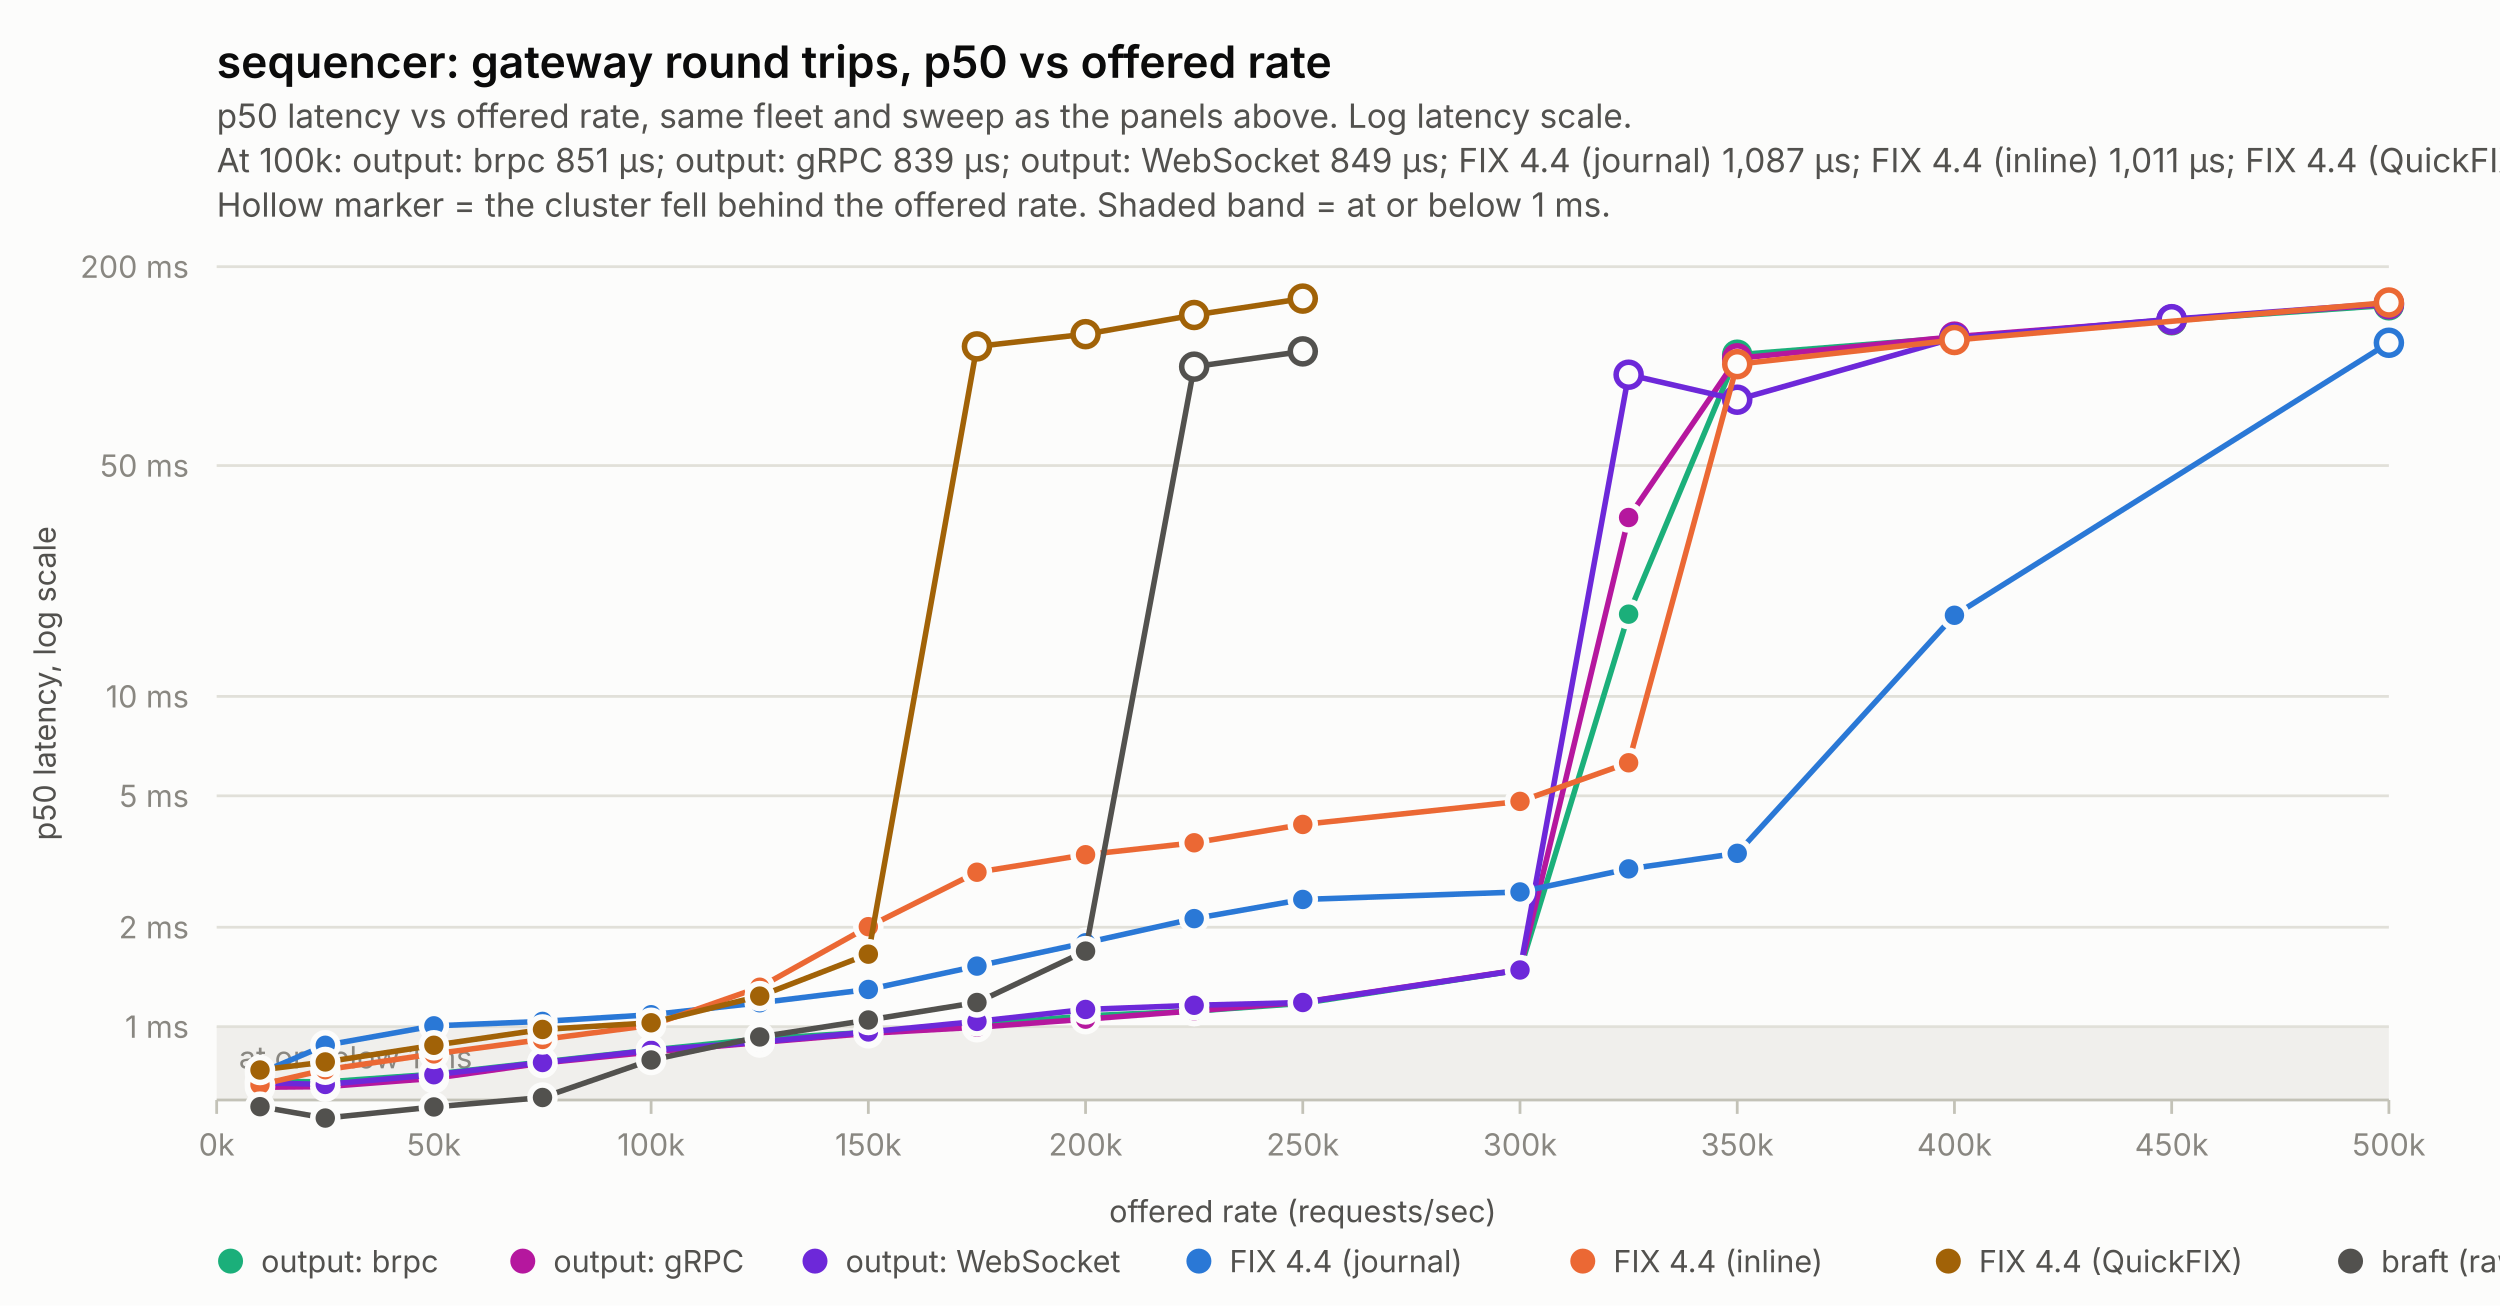
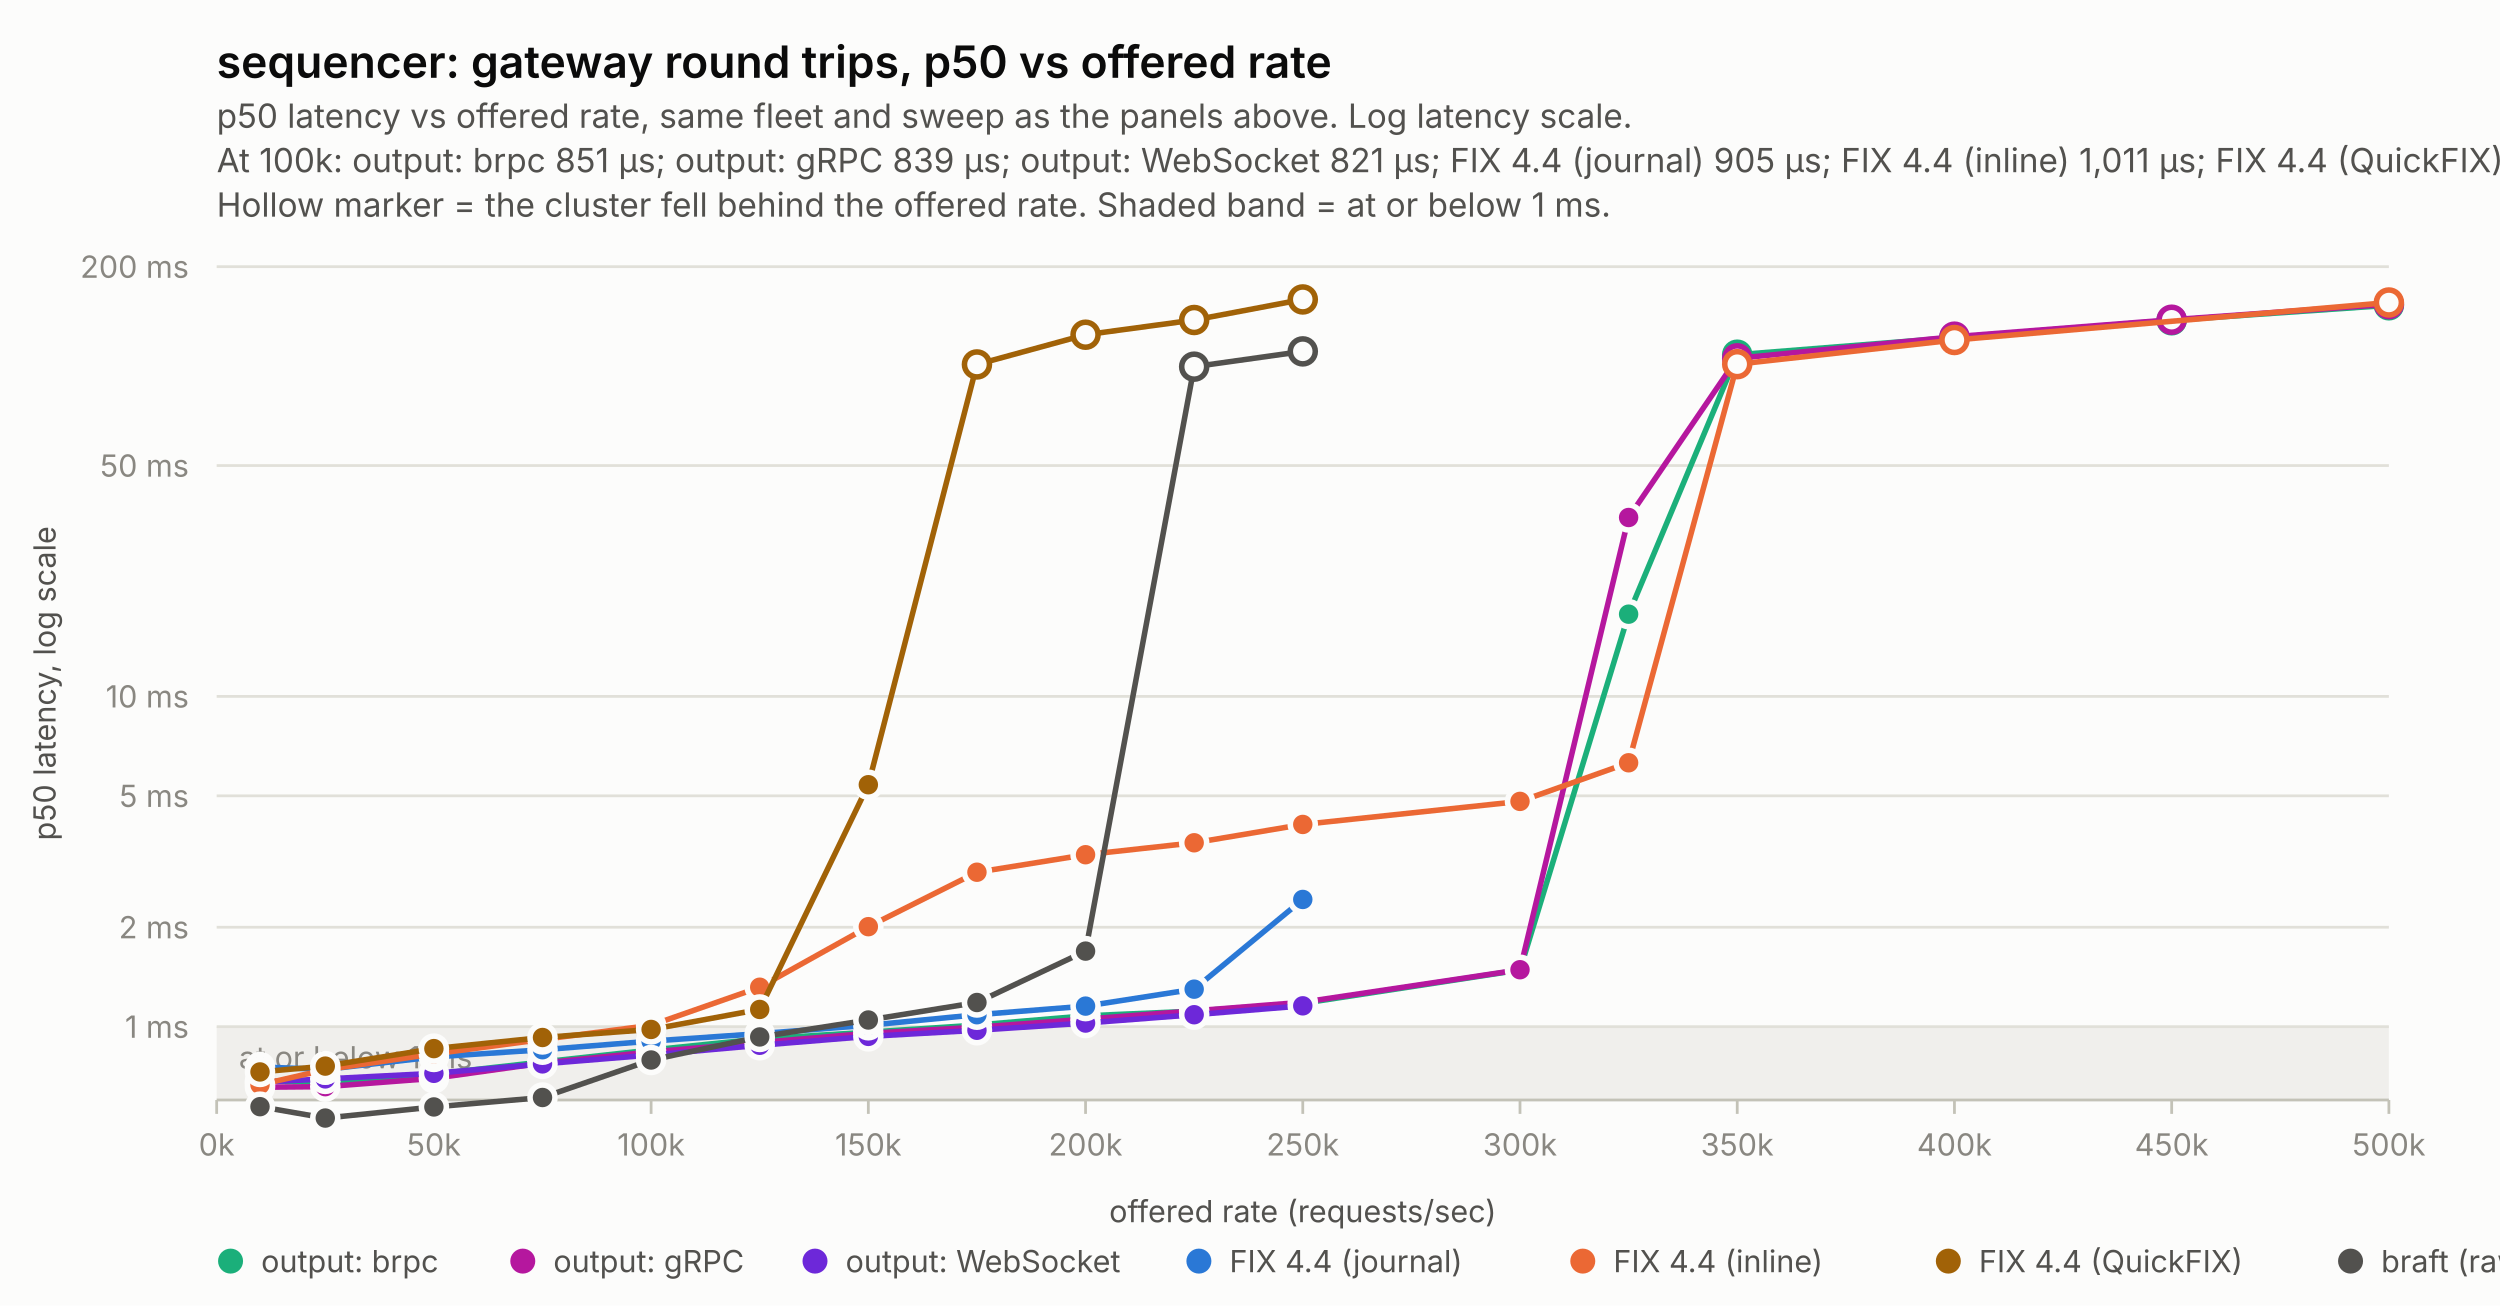
<svg xmlns="http://www.w3.org/2000/svg" width="900" height="470" viewBox="0 0 900 470" font-family="system-ui,-apple-system,&quot;Segoe UI&quot;,sans-serif" role="img" aria-label="sequencer: gateway round trips, p50 vs offered rate">
  <rect width="900" height="470" fill="#fcfcfb" />
  <text x="78" y="28" font-size="16" font-weight="600" fill="#0b0b0b">sequencer: gateway round trips, p50 vs offered rate</text>
  <text x="78" y="46" font-size="12" fill="#52514e">p50 latency vs offered rate, same fleet and sweep as the panels above. Log latency scale.</text>
-   <text x="78" y="62" font-size="12" fill="#52514e">At 100k: output: brpc 851 µs; output: gRPC 839 µs; output: WebSocket 849 µs; FIX 4.4 (journal) 1,087 µs; FIX 4.4 (inline) 1,011 µs; FIX 4.4 (QuickFIX) 1,028 µs; braft (raw ops) 793 µs.</text>
+   <text x="78" y="62" font-size="12" fill="#52514e">At 100k: output: brpc 851 µs; output: gRPC 839 µs; output: WebSocket 821 µs; FIX 4.4 (journal) 905 µs; FIX 4.4 (inline) 1,011 µs; FIX 4.4 (QuickFIX) 982 µs; braft (raw ops) 793 µs.</text>
  <text x="78" y="78" font-size="12" fill="#52514e">Hollow marker = the cluster fell behind the offered rate. Shaded band = at or below 1 ms.</text>
  <rect x="78" y="369.6" width="782" height="26.4" fill="#f0efec" />
  <text x="86" y="384.6" font-size="11" fill="#898781">at or below 1 ms</text>
  <line x1="78" y1="369.6" x2="860" y2="369.6" stroke="#e1e0d9" stroke-width="1" />
  <text x="68" y="373.6" font-size="11" fill="#898781" text-anchor="end">1 ms</text>
  <line x1="78" y1="333.8" x2="860" y2="333.8" stroke="#e1e0d9" stroke-width="1" />
  <text x="68" y="337.8" font-size="11" fill="#898781" text-anchor="end">2 ms</text>
  <line x1="78" y1="286.5" x2="860" y2="286.5" stroke="#e1e0d9" stroke-width="1" />
  <text x="68" y="290.5" font-size="11" fill="#898781" text-anchor="end">5 ms</text>
  <line x1="78" y1="250.7" x2="860" y2="250.7" stroke="#e1e0d9" stroke-width="1" />
  <text x="68" y="254.7" font-size="11" fill="#898781" text-anchor="end">10 ms</text>
  <line x1="78" y1="167.6" x2="860" y2="167.6" stroke="#e1e0d9" stroke-width="1" />
  <text x="68" y="171.6" font-size="11" fill="#898781" text-anchor="end">50 ms</text>
  <line x1="78" y1="96.0" x2="860" y2="96.0" stroke="#e1e0d9" stroke-width="1" />
  <text x="68" y="100.0" font-size="11" fill="#898781" text-anchor="end">200 ms</text>
  <text x="20" y="246" font-size="11" fill="#52514e" text-anchor="middle" transform="rotate(-90 20 246)">p50 latency, log scale</text>
  <line x1="78" y1="396" x2="860" y2="396" stroke="#c3c2b7" stroke-width="1" />
  <line x1="78.0" y1="396" x2="78.0" y2="401" stroke="#c3c2b7" stroke-width="1" />
  <text x="78.0" y="416" font-size="11" fill="#898781" text-anchor="middle">0k</text>
  <line x1="156.2" y1="396" x2="156.2" y2="401" stroke="#c3c2b7" stroke-width="1" />
  <text x="156.2" y="416" font-size="11" fill="#898781" text-anchor="middle">50k</text>
  <line x1="234.4" y1="396" x2="234.4" y2="401" stroke="#c3c2b7" stroke-width="1" />
  <text x="234.4" y="416" font-size="11" fill="#898781" text-anchor="middle">100k</text>
  <line x1="312.6" y1="396" x2="312.6" y2="401" stroke="#c3c2b7" stroke-width="1" />
  <text x="312.6" y="416" font-size="11" fill="#898781" text-anchor="middle">150k</text>
  <line x1="390.8" y1="396" x2="390.8" y2="401" stroke="#c3c2b7" stroke-width="1" />
  <text x="390.8" y="416" font-size="11" fill="#898781" text-anchor="middle">200k</text>
  <line x1="469.0" y1="396" x2="469.0" y2="401" stroke="#c3c2b7" stroke-width="1" />
  <text x="469.0" y="416" font-size="11" fill="#898781" text-anchor="middle">250k</text>
  <line x1="547.2" y1="396" x2="547.2" y2="401" stroke="#c3c2b7" stroke-width="1" />
  <text x="547.2" y="416" font-size="11" fill="#898781" text-anchor="middle">300k</text>
  <line x1="625.4" y1="396" x2="625.4" y2="401" stroke="#c3c2b7" stroke-width="1" />
  <text x="625.4" y="416" font-size="11" fill="#898781" text-anchor="middle">350k</text>
  <line x1="703.6" y1="396" x2="703.6" y2="401" stroke="#c3c2b7" stroke-width="1" />
  <text x="703.6" y="416" font-size="11" fill="#898781" text-anchor="middle">400k</text>
  <line x1="781.8" y1="396" x2="781.8" y2="401" stroke="#c3c2b7" stroke-width="1" />
  <text x="781.8" y="416" font-size="11" fill="#898781" text-anchor="middle">450k</text>
  <line x1="860.0" y1="396" x2="860.0" y2="401" stroke="#c3c2b7" stroke-width="1" />
  <text x="860.0" y="416" font-size="11" fill="#898781" text-anchor="middle">500k</text>
  <text x="469" y="440" font-size="11" fill="#52514e" text-anchor="middle">offered rate (requests/sec)</text>
  <path d="M93.6,389.2 L117.1,389.5 L156.2,386.7 L195.3,382.3 L234.4,378.0 L273.5,374.0 L312.6,371.6 L351.7,369.0 L390.8,365.7 L429.9,364.0 L469.0,361.2 L547.2,349.2 L586.3,221.1 L625.4,127.7 L703.6,121.5 L781.8,115.3 L860.0,109.9" fill="none" stroke="#1baf7a" stroke-width="2" stroke-linejoin="round" stroke-linecap="round" />
  <circle cx="93.6" cy="389.2" r="4.5" fill="#1baf7a" stroke="#fcfcfb" stroke-width="2" />
  <circle cx="117.1" cy="389.5" r="4.5" fill="#1baf7a" stroke="#fcfcfb" stroke-width="2" />
  <circle cx="156.2" cy="386.7" r="4.5" fill="#1baf7a" stroke="#fcfcfb" stroke-width="2" />
  <circle cx="195.3" cy="382.3" r="4.5" fill="#1baf7a" stroke="#fcfcfb" stroke-width="2" />
  <circle cx="234.4" cy="378.0" r="4.5" fill="#1baf7a" stroke="#fcfcfb" stroke-width="2" />
  <circle cx="273.5" cy="374.0" r="4.5" fill="#1baf7a" stroke="#fcfcfb" stroke-width="2" />
  <circle cx="312.6" cy="371.6" r="4.5" fill="#1baf7a" stroke="#fcfcfb" stroke-width="2" />
  <circle cx="351.7" cy="369.0" r="4.5" fill="#1baf7a" stroke="#fcfcfb" stroke-width="2" />
  <circle cx="390.8" cy="365.7" r="4.5" fill="#1baf7a" stroke="#fcfcfb" stroke-width="2" />
  <circle cx="429.9" cy="364.0" r="4.5" fill="#1baf7a" stroke="#fcfcfb" stroke-width="2" />
  <circle cx="469.0" cy="361.2" r="4.5" fill="#1baf7a" stroke="#fcfcfb" stroke-width="2" />
  <circle cx="547.2" cy="349.2" r="4.5" fill="#1baf7a" stroke="#fcfcfb" stroke-width="2" />
  <circle cx="586.3" cy="221.1" r="4.5" fill="#1baf7a" stroke="#fcfcfb" stroke-width="2" />
  <circle cx="625.4" cy="127.7" r="4.5" fill="#fcfcfb" stroke="#1baf7a" stroke-width="2" />
  <circle cx="703.6" cy="121.5" r="4.5" fill="#fcfcfb" stroke="#1baf7a" stroke-width="2" />
  <circle cx="781.8" cy="115.3" r="4.5" fill="#fcfcfb" stroke="#1baf7a" stroke-width="2" />
  <circle cx="860.0" cy="109.9" r="4.5" fill="#fcfcfb" stroke="#1baf7a" stroke-width="2" />
  <path d="M93.6,391.4 L117.1,391.2 L156.2,388.2 L195.3,382.7 L234.4,378.7 L273.5,375.3 L312.6,372.0 L351.7,369.8 L390.8,366.9 L429.9,363.9 L469.0,360.8 L547.2,349.1 L586.3,186.3 L625.4,129.0 L703.6,121.2 L781.8,115.1 L860.0,109.5" fill="none" stroke="#b5179e" stroke-width="2" stroke-linejoin="round" stroke-linecap="round" />
  <circle cx="93.6" cy="391.4" r="4.5" fill="#b5179e" stroke="#fcfcfb" stroke-width="2" />
  <circle cx="117.1" cy="391.2" r="4.5" fill="#b5179e" stroke="#fcfcfb" stroke-width="2" />
  <circle cx="156.2" cy="388.2" r="4.5" fill="#b5179e" stroke="#fcfcfb" stroke-width="2" />
  <circle cx="195.3" cy="382.7" r="4.5" fill="#b5179e" stroke="#fcfcfb" stroke-width="2" />
  <circle cx="234.4" cy="378.7" r="4.5" fill="#b5179e" stroke="#fcfcfb" stroke-width="2" />
  <circle cx="273.5" cy="375.3" r="4.5" fill="#b5179e" stroke="#fcfcfb" stroke-width="2" />
  <circle cx="312.6" cy="372.0" r="4.5" fill="#b5179e" stroke="#fcfcfb" stroke-width="2" />
  <circle cx="351.7" cy="369.8" r="4.5" fill="#b5179e" stroke="#fcfcfb" stroke-width="2" />
  <circle cx="390.8" cy="366.9" r="4.5" fill="#b5179e" stroke="#fcfcfb" stroke-width="2" />
  <circle cx="429.9" cy="363.9" r="4.5" fill="#b5179e" stroke="#fcfcfb" stroke-width="2" />
  <circle cx="469.0" cy="360.8" r="4.5" fill="#b5179e" stroke="#fcfcfb" stroke-width="2" />
  <circle cx="547.2" cy="349.1" r="4.5" fill="#b5179e" stroke="#fcfcfb" stroke-width="2" />
  <circle cx="586.3" cy="186.3" r="4.5" fill="#b5179e" stroke="#fcfcfb" stroke-width="2" />
  <circle cx="625.4" cy="129.0" r="4.5" fill="#fcfcfb" stroke="#b5179e" stroke-width="2" />
  <circle cx="703.6" cy="121.2" r="4.5" fill="#fcfcfb" stroke="#b5179e" stroke-width="2" />
  <circle cx="781.8" cy="115.1" r="4.5" fill="#fcfcfb" stroke="#b5179e" stroke-width="2" />
  <circle cx="860.0" cy="109.5" r="4.5" fill="#fcfcfb" stroke="#b5179e" stroke-width="2" />
-   <path d="M93.6,389.8 L117.1,390.4 L156.2,386.9 L195.3,382.5 L234.4,378.1 L273.5,375.1 L312.6,371.5 L351.7,367.7 L390.8,363.4 L429.9,361.9 L469.0,360.9 L547.2,349.2 L586.3,134.9 L625.4,143.9 L703.6,121.7 L781.8,114.9 L860.0,109.2" fill="none" stroke="#6d28d9" stroke-width="2" stroke-linejoin="round" stroke-linecap="round" />
-   <circle cx="93.6" cy="389.8" r="4.5" fill="#6d28d9" stroke="#fcfcfb" stroke-width="2" />
-   <circle cx="117.1" cy="390.4" r="4.5" fill="#6d28d9" stroke="#fcfcfb" stroke-width="2" />
-   <circle cx="156.2" cy="386.9" r="4.5" fill="#6d28d9" stroke="#fcfcfb" stroke-width="2" />
-   <circle cx="195.3" cy="382.5" r="4.5" fill="#6d28d9" stroke="#fcfcfb" stroke-width="2" />
-   <circle cx="234.4" cy="378.1" r="4.5" fill="#6d28d9" stroke="#fcfcfb" stroke-width="2" />
-   <circle cx="273.5" cy="375.1" r="4.5" fill="#6d28d9" stroke="#fcfcfb" stroke-width="2" />
-   <circle cx="312.6" cy="371.5" r="4.5" fill="#6d28d9" stroke="#fcfcfb" stroke-width="2" />
-   <circle cx="351.7" cy="367.7" r="4.5" fill="#6d28d9" stroke="#fcfcfb" stroke-width="2" />
-   <circle cx="390.8" cy="363.4" r="4.5" fill="#6d28d9" stroke="#fcfcfb" stroke-width="2" />
-   <circle cx="429.9" cy="361.9" r="4.5" fill="#6d28d9" stroke="#fcfcfb" stroke-width="2" />
-   <circle cx="469.0" cy="360.9" r="4.5" fill="#6d28d9" stroke="#fcfcfb" stroke-width="2" />
-   <circle cx="547.2" cy="349.2" r="4.5" fill="#6d28d9" stroke="#fcfcfb" stroke-width="2" />
-   <circle cx="586.3" cy="134.9" r="4.5" fill="#fcfcfb" stroke="#6d28d9" stroke-width="2" />
-   <circle cx="625.4" cy="143.9" r="4.5" fill="#fcfcfb" stroke="#6d28d9" stroke-width="2" />
-   <circle cx="703.6" cy="121.7" r="4.5" fill="#fcfcfb" stroke="#6d28d9" stroke-width="2" />
-   <circle cx="781.8" cy="114.9" r="4.5" fill="#fcfcfb" stroke="#6d28d9" stroke-width="2" />
-   <circle cx="860.0" cy="109.2" r="4.5" fill="#fcfcfb" stroke="#6d28d9" stroke-width="2" />
-   <path d="M93.6,386.3 L117.1,376.3 L156.2,369.3 L195.3,367.7 L234.4,365.3 L273.5,361.0 L312.6,356.2 L351.7,347.8 L390.8,339.4 L429.9,330.7 L469.0,323.8 L547.2,321.1 L586.3,312.8 L625.4,307.2 L703.6,221.5 L860.0,123.4" fill="none" stroke="#2a78d6" stroke-width="2" stroke-linejoin="round" stroke-linecap="round" />
-   <circle cx="93.6" cy="386.3" r="4.5" fill="#2a78d6" stroke="#fcfcfb" stroke-width="2" />
-   <circle cx="117.1" cy="376.3" r="4.5" fill="#2a78d6" stroke="#fcfcfb" stroke-width="2" />
-   <circle cx="156.2" cy="369.3" r="4.5" fill="#2a78d6" stroke="#fcfcfb" stroke-width="2" />
-   <circle cx="195.3" cy="367.7" r="4.5" fill="#2a78d6" stroke="#fcfcfb" stroke-width="2" />
-   <circle cx="234.4" cy="365.3" r="4.5" fill="#2a78d6" stroke="#fcfcfb" stroke-width="2" />
-   <circle cx="273.5" cy="361.0" r="4.5" fill="#2a78d6" stroke="#fcfcfb" stroke-width="2" />
-   <circle cx="312.6" cy="356.2" r="4.5" fill="#2a78d6" stroke="#fcfcfb" stroke-width="2" />
-   <circle cx="351.7" cy="347.8" r="4.5" fill="#2a78d6" stroke="#fcfcfb" stroke-width="2" />
-   <circle cx="390.8" cy="339.4" r="4.5" fill="#2a78d6" stroke="#fcfcfb" stroke-width="2" />
-   <circle cx="429.9" cy="330.7" r="4.5" fill="#2a78d6" stroke="#fcfcfb" stroke-width="2" />
+   <path d="M93.6,389.6 L117.1,388.4 L156.2,386.4 L195.3,383.0 L234.4,379.8 L273.5,376.3 L312.6,373.1 L351.7,370.9 L390.8,368.3 L429.9,365.3 L469.0,362.1" fill="none" stroke="#6d28d9" stroke-width="2" stroke-linejoin="round" stroke-linecap="round" />
+   <circle cx="93.6" cy="389.6" r="4.5" fill="#6d28d9" stroke="#fcfcfb" stroke-width="2" />
+   <circle cx="117.1" cy="388.4" r="4.5" fill="#6d28d9" stroke="#fcfcfb" stroke-width="2" />
+   <circle cx="156.2" cy="386.4" r="4.5" fill="#6d28d9" stroke="#fcfcfb" stroke-width="2" />
+   <circle cx="195.3" cy="383.0" r="4.5" fill="#6d28d9" stroke="#fcfcfb" stroke-width="2" />
+   <circle cx="234.4" cy="379.8" r="4.5" fill="#6d28d9" stroke="#fcfcfb" stroke-width="2" />
+   <circle cx="273.5" cy="376.3" r="4.5" fill="#6d28d9" stroke="#fcfcfb" stroke-width="2" />
+   <circle cx="312.6" cy="373.1" r="4.5" fill="#6d28d9" stroke="#fcfcfb" stroke-width="2" />
+   <circle cx="351.7" cy="370.9" r="4.5" fill="#6d28d9" stroke="#fcfcfb" stroke-width="2" />
+   <circle cx="390.8" cy="368.3" r="4.5" fill="#6d28d9" stroke="#fcfcfb" stroke-width="2" />
+   <circle cx="429.9" cy="365.3" r="4.5" fill="#6d28d9" stroke="#fcfcfb" stroke-width="2" />
+   <circle cx="469.0" cy="362.1" r="4.5" fill="#6d28d9" stroke="#fcfcfb" stroke-width="2" />
+   <path d="M93.6,384.1 L117.1,385.0 L156.2,380.5 L195.3,377.9 L234.4,374.8 L273.5,372.1 L312.6,369.1 L351.7,365.3 L390.8,362.2 L429.9,356.1 L469.0,323.8" fill="none" stroke="#2a78d6" stroke-width="2" stroke-linejoin="round" stroke-linecap="round" />
+   <circle cx="93.6" cy="384.1" r="4.5" fill="#2a78d6" stroke="#fcfcfb" stroke-width="2" />
+   <circle cx="117.1" cy="385.0" r="4.5" fill="#2a78d6" stroke="#fcfcfb" stroke-width="2" />
+   <circle cx="156.2" cy="380.5" r="4.5" fill="#2a78d6" stroke="#fcfcfb" stroke-width="2" />
+   <circle cx="195.3" cy="377.9" r="4.5" fill="#2a78d6" stroke="#fcfcfb" stroke-width="2" />
+   <circle cx="234.4" cy="374.8" r="4.5" fill="#2a78d6" stroke="#fcfcfb" stroke-width="2" />
+   <circle cx="273.5" cy="372.1" r="4.5" fill="#2a78d6" stroke="#fcfcfb" stroke-width="2" />
+   <circle cx="312.6" cy="369.1" r="4.5" fill="#2a78d6" stroke="#fcfcfb" stroke-width="2" />
+   <circle cx="351.7" cy="365.3" r="4.5" fill="#2a78d6" stroke="#fcfcfb" stroke-width="2" />
+   <circle cx="390.8" cy="362.2" r="4.5" fill="#2a78d6" stroke="#fcfcfb" stroke-width="2" />
+   <circle cx="429.9" cy="356.1" r="4.5" fill="#2a78d6" stroke="#fcfcfb" stroke-width="2" />
  <circle cx="469.0" cy="323.8" r="4.5" fill="#2a78d6" stroke="#fcfcfb" stroke-width="2" />
-   <circle cx="547.2" cy="321.1" r="4.5" fill="#2a78d6" stroke="#fcfcfb" stroke-width="2" />
-   <circle cx="586.3" cy="312.8" r="4.5" fill="#2a78d6" stroke="#fcfcfb" stroke-width="2" />
-   <circle cx="625.4" cy="307.2" r="4.5" fill="#2a78d6" stroke="#fcfcfb" stroke-width="2" />
-   <circle cx="703.6" cy="221.5" r="4.5" fill="#2a78d6" stroke="#fcfcfb" stroke-width="2" />
-   <circle cx="860.0" cy="123.4" r="4.5" fill="#fcfcfb" stroke="#2a78d6" stroke-width="2" />
  <path d="M93.6,390.5 L117.1,385.1 L156.2,379.4 L195.3,374.2 L234.4,369.1 L273.5,355.4 L312.6,333.6 L351.7,314.0 L390.8,307.7 L429.9,303.4 L469.0,296.8 L547.2,288.5 L586.3,274.6 L625.4,131.1 L703.6,122.4 L860.0,108.9" fill="none" stroke="#eb6834" stroke-width="2" stroke-linejoin="round" stroke-linecap="round" />
  <circle cx="93.6" cy="390.5" r="4.5" fill="#eb6834" stroke="#fcfcfb" stroke-width="2" />
  <circle cx="117.1" cy="385.1" r="4.5" fill="#eb6834" stroke="#fcfcfb" stroke-width="2" />
  <circle cx="156.2" cy="379.4" r="4.5" fill="#eb6834" stroke="#fcfcfb" stroke-width="2" />
  <circle cx="195.3" cy="374.2" r="4.5" fill="#eb6834" stroke="#fcfcfb" stroke-width="2" />
  <circle cx="234.4" cy="369.1" r="4.5" fill="#eb6834" stroke="#fcfcfb" stroke-width="2" />
  <circle cx="273.5" cy="355.4" r="4.5" fill="#eb6834" stroke="#fcfcfb" stroke-width="2" />
  <circle cx="312.6" cy="333.6" r="4.5" fill="#eb6834" stroke="#fcfcfb" stroke-width="2" />
  <circle cx="351.7" cy="314.0" r="4.5" fill="#eb6834" stroke="#fcfcfb" stroke-width="2" />
  <circle cx="390.8" cy="307.7" r="4.5" fill="#eb6834" stroke="#fcfcfb" stroke-width="2" />
  <circle cx="429.9" cy="303.4" r="4.5" fill="#eb6834" stroke="#fcfcfb" stroke-width="2" />
  <circle cx="469.0" cy="296.8" r="4.5" fill="#eb6834" stroke="#fcfcfb" stroke-width="2" />
  <circle cx="547.2" cy="288.5" r="4.5" fill="#eb6834" stroke="#fcfcfb" stroke-width="2" />
  <circle cx="586.3" cy="274.6" r="4.5" fill="#eb6834" stroke="#fcfcfb" stroke-width="2" />
  <circle cx="625.4" cy="131.1" r="4.5" fill="#fcfcfb" stroke="#eb6834" stroke-width="2" />
  <circle cx="703.6" cy="122.4" r="4.5" fill="#fcfcfb" stroke="#eb6834" stroke-width="2" />
  <circle cx="860.0" cy="108.9" r="4.5" fill="#fcfcfb" stroke="#eb6834" stroke-width="2" />
-   <path d="M93.6,385.2 L117.1,382.3 L156.2,376.3 L195.3,370.6 L234.4,368.2 L273.5,358.6 L312.6,343.5 L351.7,124.7 L390.8,120.3 L429.9,113.4 L469.0,107.5" fill="none" stroke="#a16207" stroke-width="2" stroke-linejoin="round" stroke-linecap="round" />
-   <circle cx="93.6" cy="385.2" r="4.5" fill="#a16207" stroke="#fcfcfb" stroke-width="2" />
-   <circle cx="117.1" cy="382.3" r="4.5" fill="#a16207" stroke="#fcfcfb" stroke-width="2" />
-   <circle cx="156.2" cy="376.3" r="4.5" fill="#a16207" stroke="#fcfcfb" stroke-width="2" />
-   <circle cx="195.3" cy="370.6" r="4.5" fill="#a16207" stroke="#fcfcfb" stroke-width="2" />
-   <circle cx="234.4" cy="368.2" r="4.5" fill="#a16207" stroke="#fcfcfb" stroke-width="2" />
-   <circle cx="273.5" cy="358.6" r="4.5" fill="#a16207" stroke="#fcfcfb" stroke-width="2" />
-   <circle cx="312.6" cy="343.5" r="4.5" fill="#a16207" stroke="#fcfcfb" stroke-width="2" />
-   <circle cx="351.7" cy="124.7" r="4.5" fill="#fcfcfb" stroke="#a16207" stroke-width="2" />
-   <circle cx="390.8" cy="120.3" r="4.5" fill="#fcfcfb" stroke="#a16207" stroke-width="2" />
-   <circle cx="429.9" cy="113.4" r="4.5" fill="#fcfcfb" stroke="#a16207" stroke-width="2" />
-   <circle cx="469.0" cy="107.5" r="4.5" fill="#fcfcfb" stroke="#a16207" stroke-width="2" />
+   <path d="M93.6,385.9 L117.1,383.8 L156.2,377.5 L195.3,373.5 L234.4,370.6 L273.5,363.4 L312.6,282.5 L351.7,131.2 L390.8,120.5 L429.9,115.2 L469.0,107.8" fill="none" stroke="#a16207" stroke-width="2" stroke-linejoin="round" stroke-linecap="round" />
+   <circle cx="93.6" cy="385.9" r="4.5" fill="#a16207" stroke="#fcfcfb" stroke-width="2" />
+   <circle cx="117.1" cy="383.8" r="4.5" fill="#a16207" stroke="#fcfcfb" stroke-width="2" />
+   <circle cx="156.2" cy="377.5" r="4.5" fill="#a16207" stroke="#fcfcfb" stroke-width="2" />
+   <circle cx="195.3" cy="373.5" r="4.5" fill="#a16207" stroke="#fcfcfb" stroke-width="2" />
+   <circle cx="234.4" cy="370.6" r="4.5" fill="#a16207" stroke="#fcfcfb" stroke-width="2" />
+   <circle cx="273.5" cy="363.4" r="4.5" fill="#a16207" stroke="#fcfcfb" stroke-width="2" />
+   <circle cx="312.6" cy="282.5" r="4.5" fill="#a16207" stroke="#fcfcfb" stroke-width="2" />
+   <circle cx="351.7" cy="131.2" r="4.5" fill="#fcfcfb" stroke="#a16207" stroke-width="2" />
+   <circle cx="390.8" cy="120.5" r="4.5" fill="#fcfcfb" stroke="#a16207" stroke-width="2" />
+   <circle cx="429.9" cy="115.2" r="4.5" fill="#fcfcfb" stroke="#a16207" stroke-width="2" />
+   <circle cx="469.0" cy="107.8" r="4.5" fill="#fcfcfb" stroke="#a16207" stroke-width="2" />
  <path d="M93.6,398.4 L117.1,402.5 L156.2,398.5 L195.3,395.1 L234.4,381.6 L273.5,373.3 L312.6,367.2 L351.7,360.9 L390.8,342.4 L429.9,132.0 L469.0,126.5" fill="none" stroke="#52514e" stroke-width="2" stroke-linejoin="round" stroke-linecap="round" />
  <circle cx="93.6" cy="398.4" r="4.5" fill="#52514e" stroke="#fcfcfb" stroke-width="2" />
  <circle cx="117.1" cy="402.5" r="4.5" fill="#52514e" stroke="#fcfcfb" stroke-width="2" />
  <circle cx="156.2" cy="398.5" r="4.5" fill="#52514e" stroke="#fcfcfb" stroke-width="2" />
  <circle cx="195.3" cy="395.1" r="4.5" fill="#52514e" stroke="#fcfcfb" stroke-width="2" />
  <circle cx="234.4" cy="381.6" r="4.5" fill="#52514e" stroke="#fcfcfb" stroke-width="2" />
  <circle cx="273.5" cy="373.3" r="4.5" fill="#52514e" stroke="#fcfcfb" stroke-width="2" />
  <circle cx="312.6" cy="367.2" r="4.5" fill="#52514e" stroke="#fcfcfb" stroke-width="2" />
  <circle cx="351.7" cy="360.9" r="4.5" fill="#52514e" stroke="#fcfcfb" stroke-width="2" />
  <circle cx="390.8" cy="342.4" r="4.5" fill="#52514e" stroke="#fcfcfb" stroke-width="2" />
  <circle cx="429.9" cy="132.0" r="4.5" fill="#fcfcfb" stroke="#52514e" stroke-width="2" />
  <circle cx="469.0" cy="126.5" r="4.5" fill="#fcfcfb" stroke="#52514e" stroke-width="2" />
  <circle cx="83" cy="454" r="4.5" fill="#1baf7a" />
  <text x="94" y="458" font-size="11" fill="#52514e">output: brpc</text>
  <circle cx="188.2" cy="454" r="4.5" fill="#b5179e" />
  <text x="199.2" y="458" font-size="11" fill="#52514e">output: gRPC</text>
  <circle cx="293.4" cy="454" r="4.5" fill="#6d28d9" />
  <text x="304.4" y="458" font-size="11" fill="#52514e">output: WebSocket</text>
  <circle cx="431.6" cy="454" r="4.5" fill="#2a78d6" />
  <text x="442.6" y="458" font-size="11" fill="#52514e">FIX 4.4 (journal)</text>
  <circle cx="569.8" cy="454" r="4.5" fill="#eb6834" />
  <text x="580.8" y="458" font-size="11" fill="#52514e">FIX 4.4 (inline)</text>
  <circle cx="701.4" cy="454" r="4.5" fill="#a16207" />
  <text x="712.4" y="458" font-size="11" fill="#52514e">FIX 4.4 (QuickFIX)</text>
  <circle cx="846.2" cy="454" r="4.5" fill="#52514e" />
  <text x="857.2" y="458" font-size="11" fill="#52514e">braft (raw ops)</text>
</svg>
